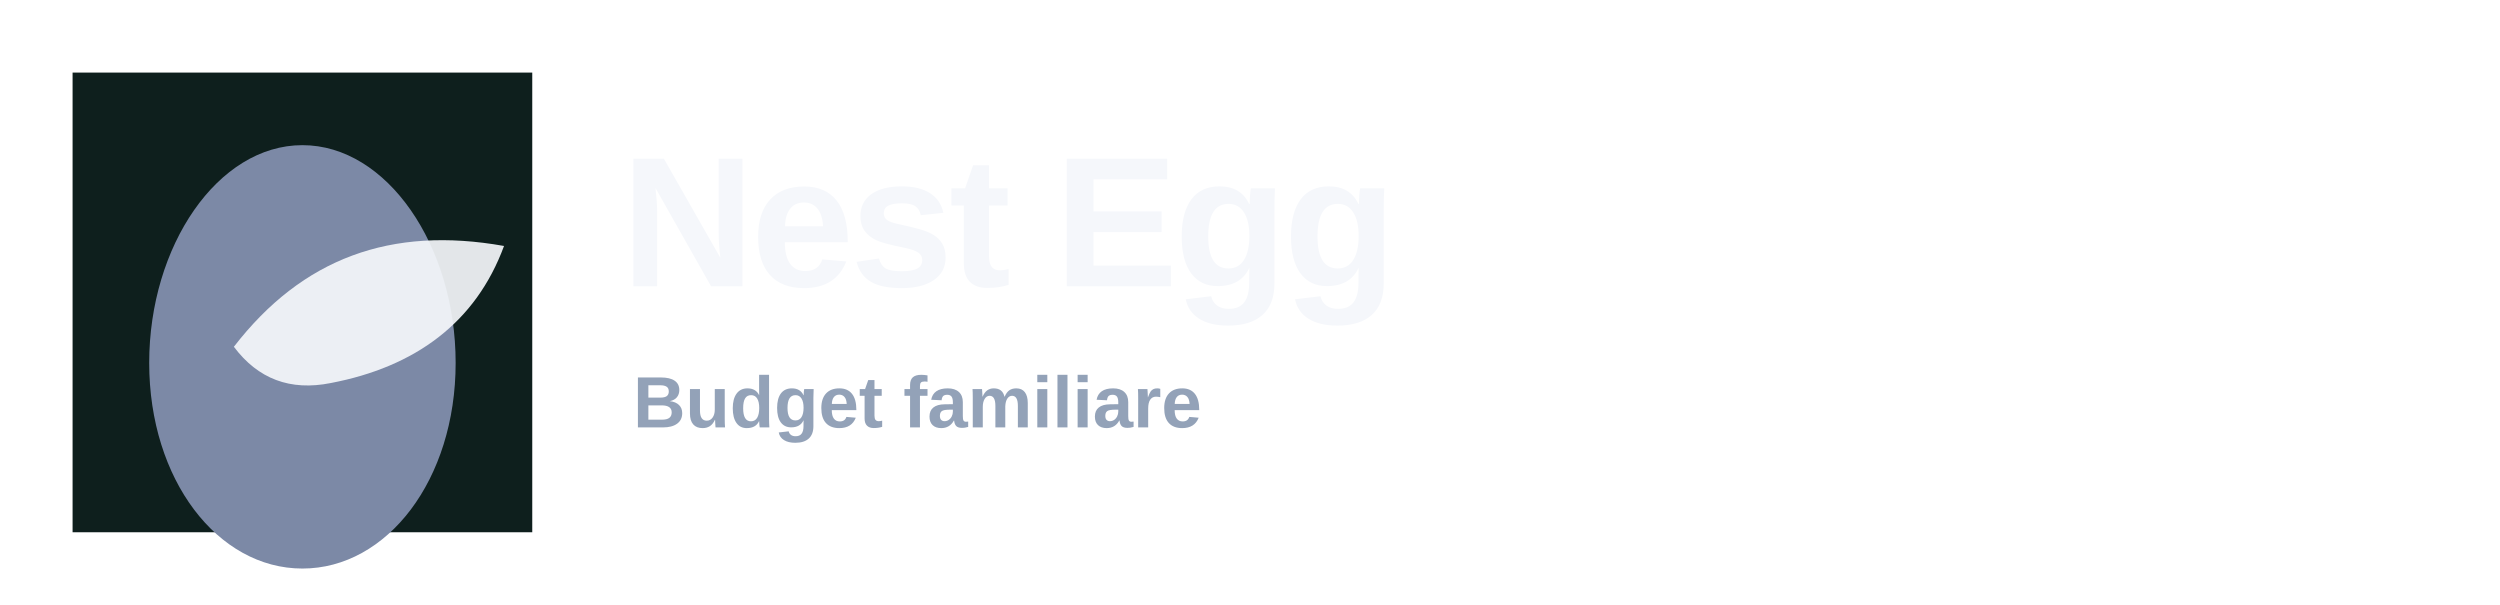
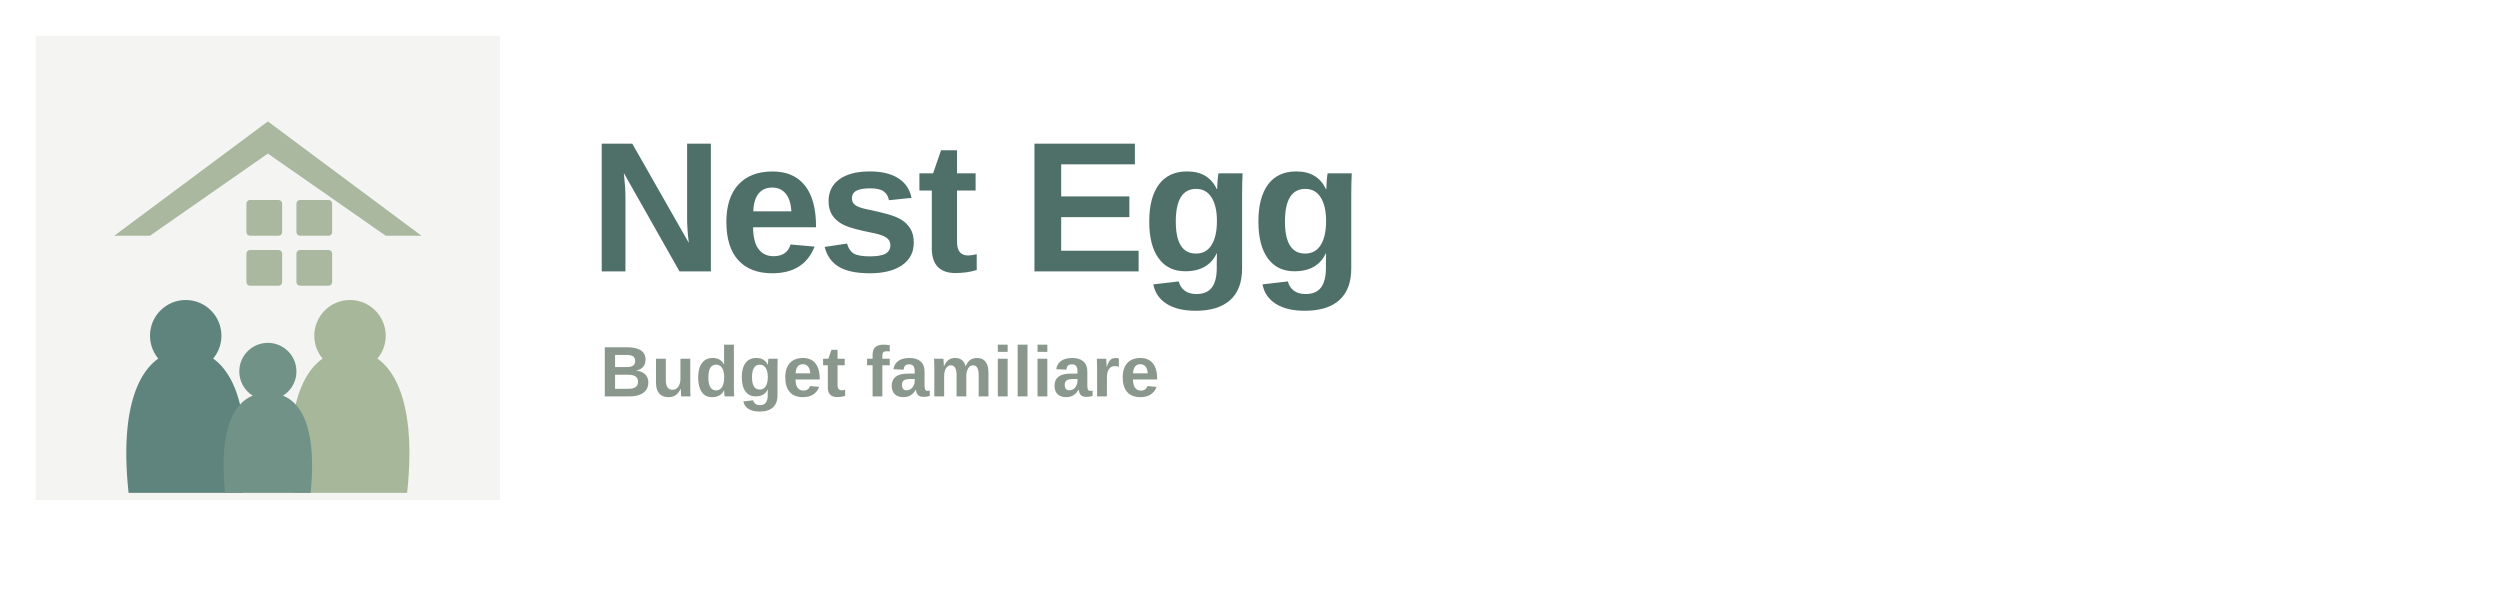
- <svg xmlns="http://www.w3.org/2000/svg" viewBox="0 0 620 150" role="img" aria-labelledby="title desc">
-   <rect width="620" height="150" fill="none" />
-   <g transform="translate(18 18)">
-     <rect width="114" height="114" rx="0" fill="#0E1F1D" />
-     <path d="M57 18c21 0 38 25 38 54S78 123 57 123 19 101 19 72 36 18 57 18Z" fill="#7C89A6" />
-     <path d="M40 68c17-22 39-30 67-25-7 19-22 30-43 34-10 2-18-1-24-9Z" fill="#F5F7FB" opacity=".92" />
+ <svg xmlns="http://www.w3.org/2000/svg" viewBox="0 0 700 170" role="img" aria-labelledby="title desc">
+   <rect width="700" height="170" fill="none" />
+   <g transform="translate(10 10)">
+     <rect width="130" height="130" fill="#F4F4F2" />
+     <path d="M22 56 L65 24 L108 56 L98 56 L65 33 L32 56 Z" fill="#A9B89F" />
+     <rect x="59" y="46" width="10" height="10" rx="1" fill="#A9B89F" />
+     <rect x="73" y="46" width="10" height="10" rx="1" fill="#A9B89F" />
+     <rect x="59" y="60" width="10" height="10" rx="1" fill="#A9B89F" />
+     <rect x="73" y="60" width="10" height="10" rx="1" fill="#A9B89F" />
+     <circle cx="42" cy="84" r="10" fill="#5F847D" />
+     <path d="M26 128 C23 100,31 88,42 88 C53 88,61 100,58 128 Z" fill="#5F847D" />
+     <circle cx="88" cy="84" r="10" fill="#A7B89A" />
+     <path d="M72 128 C69 100,77 88,88 88 C99 88,107 100,104 128 Z" fill="#A7B89A" />
+     <circle cx="65" cy="94" r="8" fill="#719387" />
+     <path d="M53 128 C51 107,57 100,65 100 C73 100,79 107,77 128 Z" fill="#719387" />
  </g>
-   <text x="154" y="71" fill="#F5F7FB" font-family="Space Grotesk, Work Sans, Arial, sans-serif" font-size="46" font-weight="700" letter-spacing="-1">Nest Egg</text>
-   <text x="157" y="106" fill="#93A2B8" font-family="Work Sans, Arial, sans-serif" font-size="18" font-weight="600">Budget familiare</text>
+   <text x="165" y="76" fill="#4F6F69" font-family="Space Grotesk, Work Sans, Arial, sans-serif" font-size="52" font-weight="700" letter-spacing="-1.2">Nest Egg</text>
+   <text x="168" y="111" fill="#8A978D" font-family="Work Sans, Arial, sans-serif" font-size="20" font-weight="600">Budget familiare</text>
</svg>
